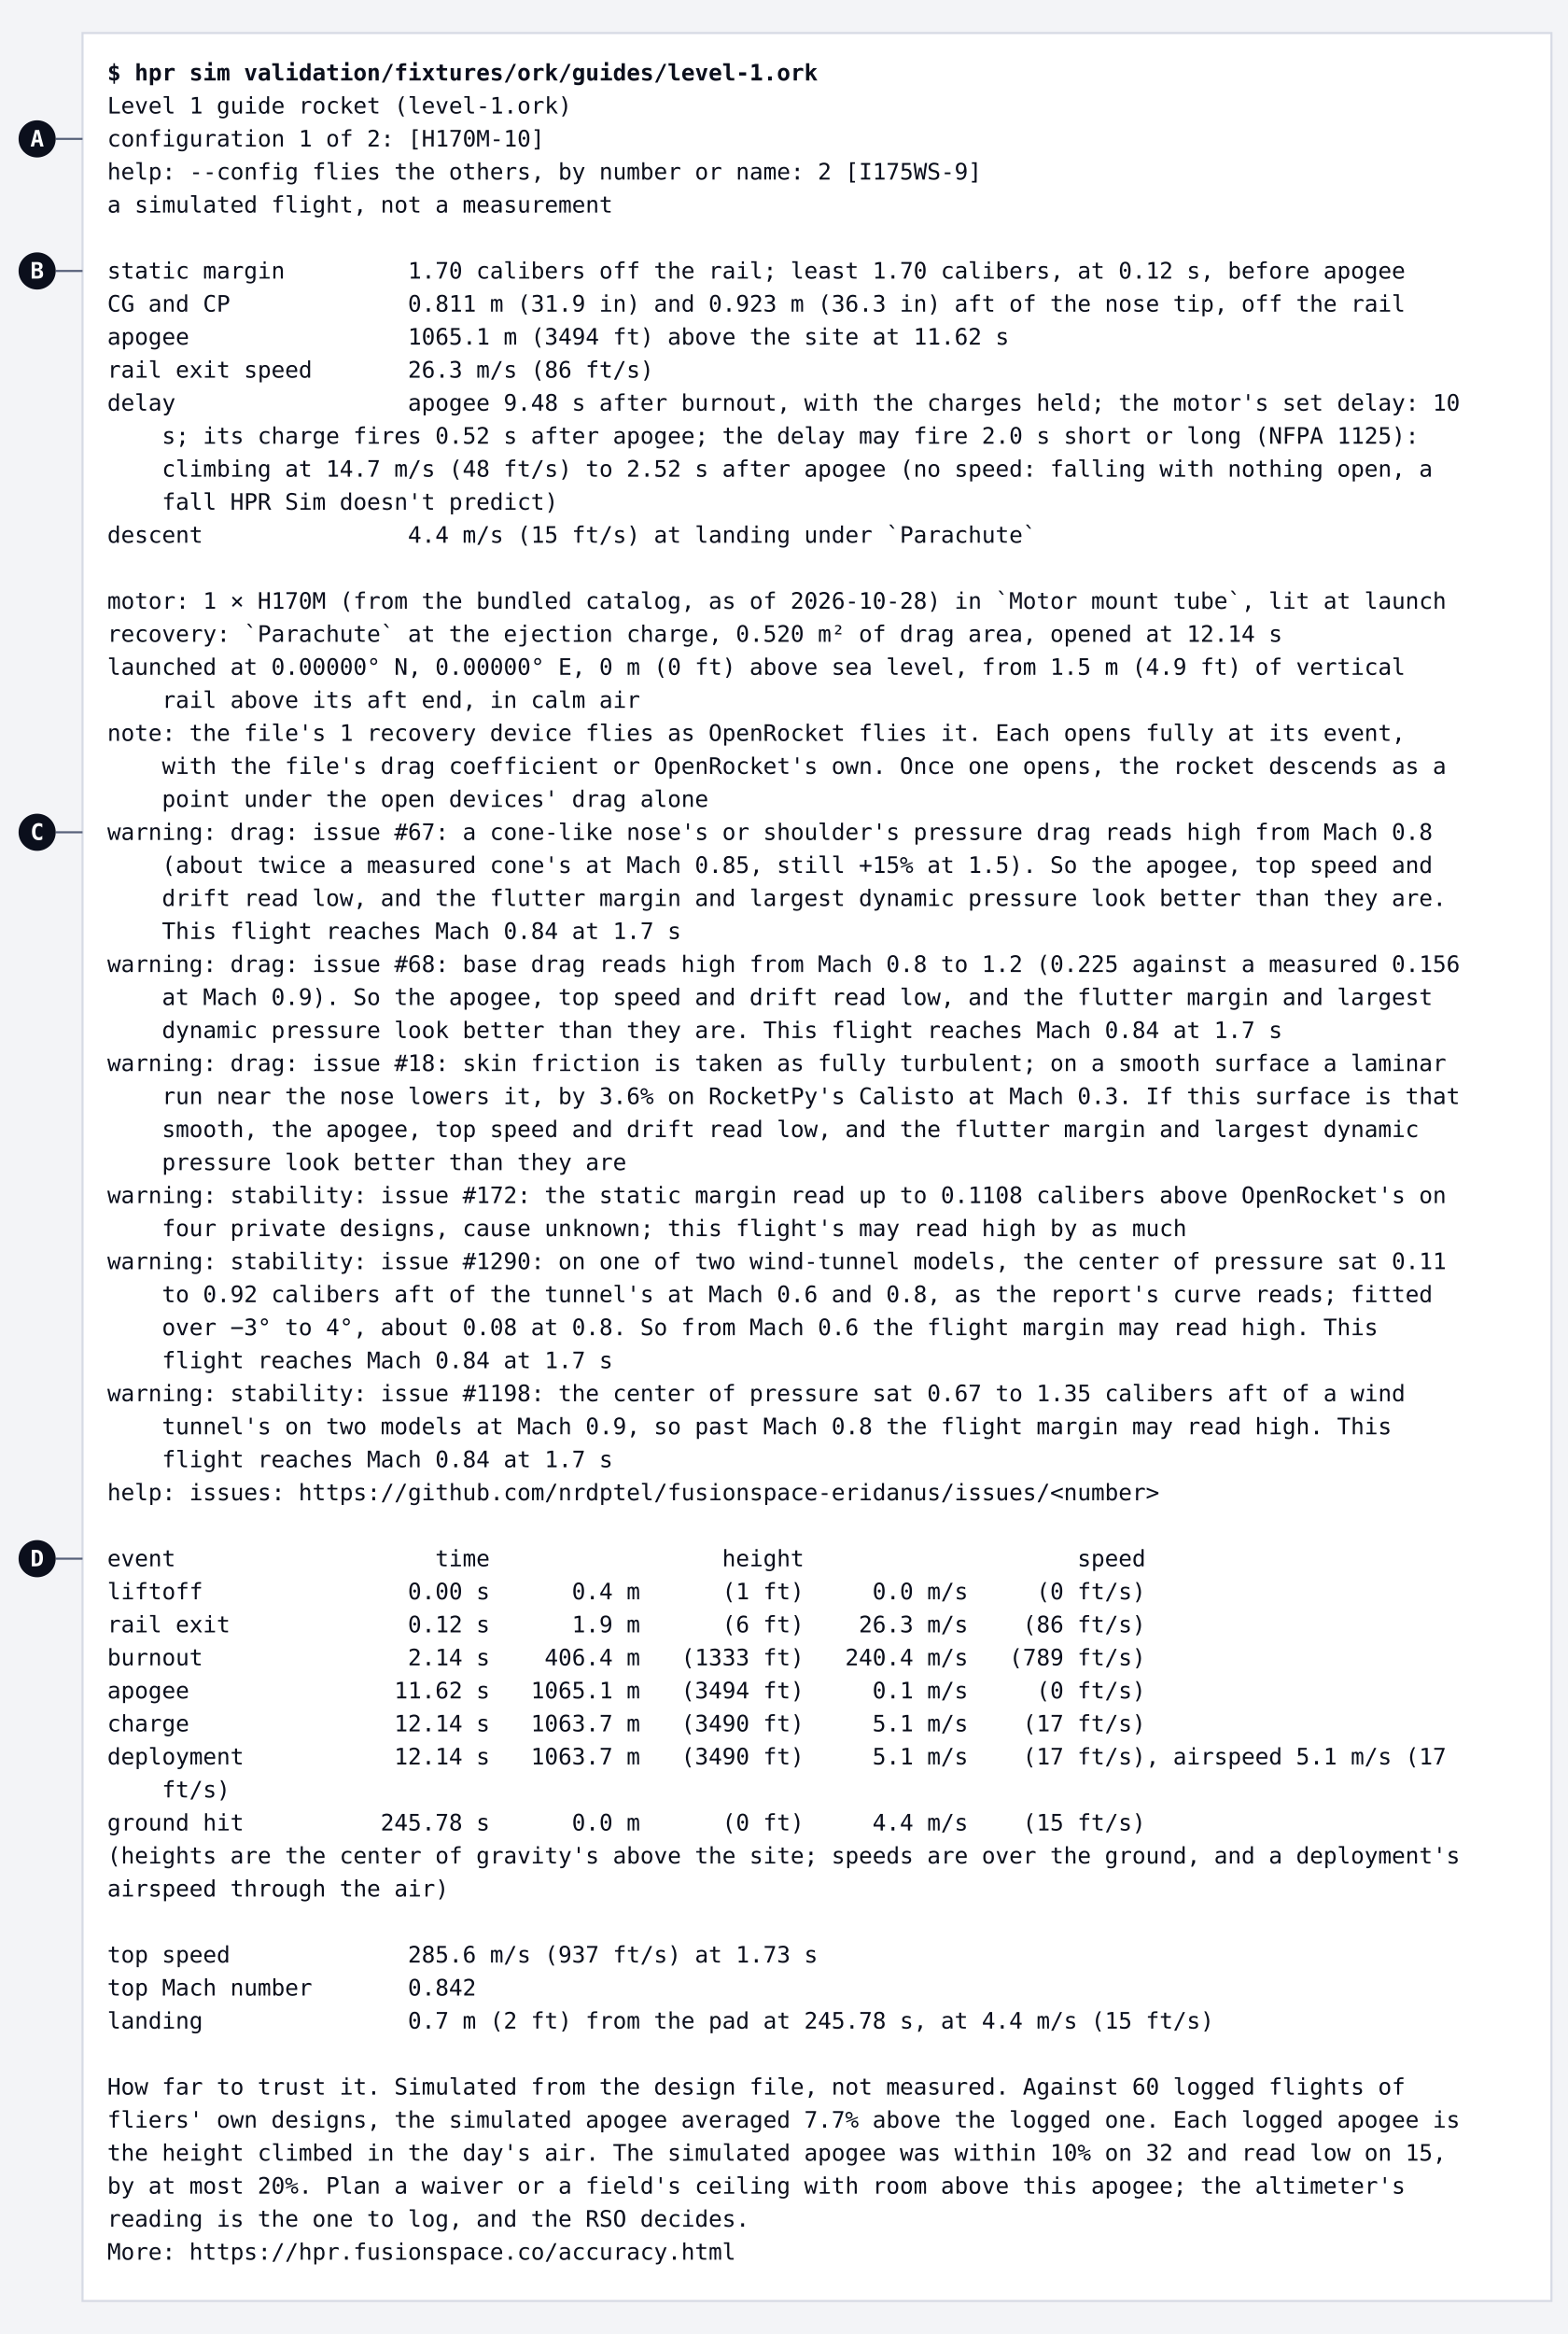
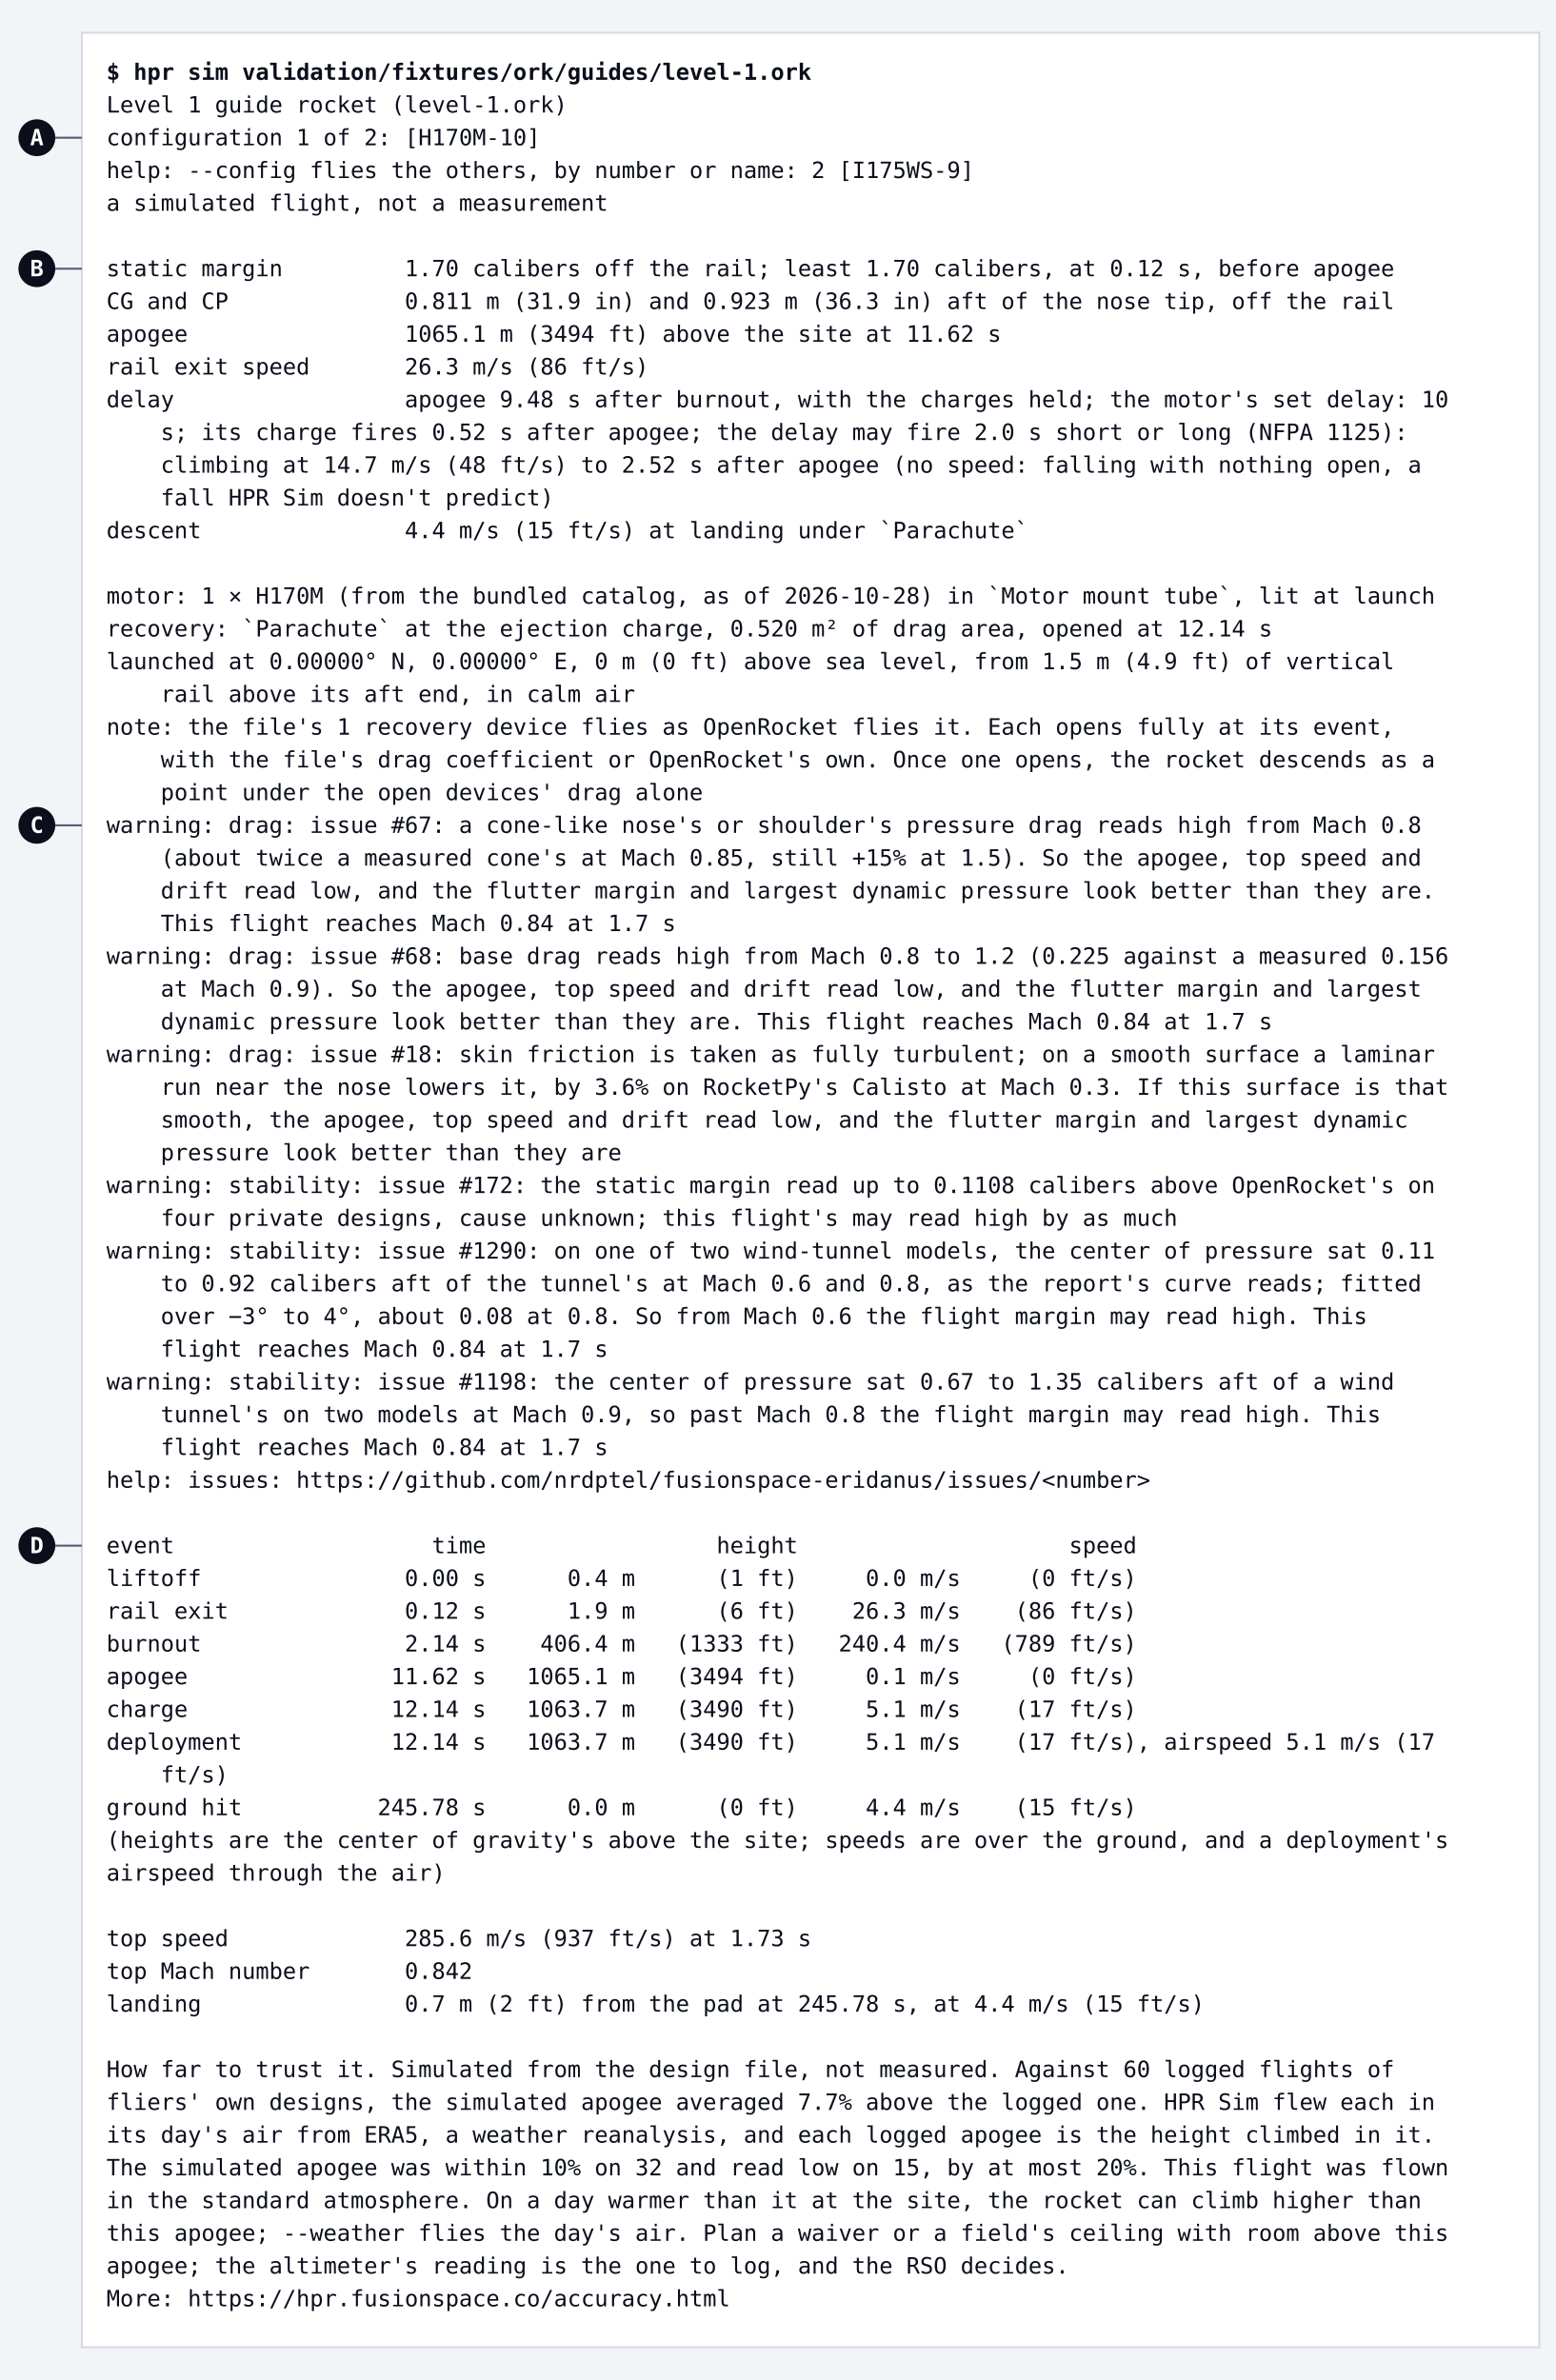
- <svg xmlns="http://www.w3.org/2000/svg" width="760" height="1131" viewBox="0 0 760 1131" font-family="'Cascadia Mono', ui-monospace, Menlo, Consolas, monospace" font-size="11" role="img" aria-labelledby="title" aria-describedby="desc">
-   <rect width="760" height="1131" fill="#F3F4F7" />
-   <rect x="40" y="16" width="712" height="1099" fill="#FFFFFF" stroke="#D6DAE4" stroke-width="1" />
+ <svg xmlns="http://www.w3.org/2000/svg" width="760" height="1163" viewBox="0 0 760 1163" font-family="'Cascadia Mono', ui-monospace, Menlo, Consolas, monospace" font-size="11" role="img" aria-labelledby="title" aria-describedby="desc">
+   <rect width="760" height="1163" fill="#F3F4F7" />
+   <rect x="40" y="16" width="712" height="1131" fill="#FFFFFF" stroke="#D6DAE4" stroke-width="1" />
  <text x="52" y="39" xml:space="preserve" font-weight="600" fill="#0B0F1C">$ hpr sim validation/fixtures/ork/guides/level-1.ork</text>
  <text x="52" y="55" xml:space="preserve" fill="#0B0F1C">Level 1 guide rocket (level-1.ork)</text>
  <text x="52" y="71" xml:space="preserve" fill="#0B0F1C">configuration 1 of 2: [H170M-10]</text>
  <text x="52" y="87" xml:space="preserve" fill="#0B0F1C">help: --config flies the others, by number or name: 2 [I175WS-9]</text>
  <text x="52" y="103" xml:space="preserve" fill="#0B0F1C">a simulated flight, not a measurement</text>
  <text x="52" y="135" xml:space="preserve" fill="#0B0F1C">static margin         1.70 calibers off the rail; least 1.70 calibers, at 0.12 s, before apogee</text>
  <text x="52" y="151" xml:space="preserve" fill="#0B0F1C">CG and CP             0.811 m (31.9 in) and 0.923 m (36.3 in) aft of the nose tip, off the rail</text>
  <text x="52" y="167" xml:space="preserve" fill="#0B0F1C">apogee                1065.1 m (3494 ft) above the site at 11.62 s</text>
  <text x="52" y="183" xml:space="preserve" fill="#0B0F1C">rail exit speed       26.3 m/s (86 ft/s)</text>
  <text x="52" y="199" xml:space="preserve" fill="#0B0F1C">delay                 apogee 9.48 s after burnout, with the charges held; the motor's set delay: 10</text>
  <text x="52" y="215" xml:space="preserve" fill="#0B0F1C">    s; its charge fires 0.52 s after apogee; the delay may fire 2.0 s short or long (NFPA 1125):</text>
  <text x="52" y="231" xml:space="preserve" fill="#0B0F1C">    climbing at 14.7 m/s (48 ft/s) to 2.52 s after apogee (no speed: falling with nothing open, a</text>
  <text x="52" y="247" xml:space="preserve" fill="#0B0F1C">    fall HPR Sim doesn't predict)</text>
  <text x="52" y="263" xml:space="preserve" fill="#0B0F1C">descent               4.4 m/s (15 ft/s) at landing under `Parachute`</text>
  <text x="52" y="295" xml:space="preserve" fill="#0B0F1C">motor: 1 × H170M (from the bundled catalog, as of 2026-10-28) in `Motor mount tube`, lit at launch</text>
  <text x="52" y="311" xml:space="preserve" fill="#0B0F1C">recovery: `Parachute` at the ejection charge, 0.520 m² of drag area, opened at 12.14 s</text>
  <text x="52" y="327" xml:space="preserve" fill="#0B0F1C">launched at 0.00000° N, 0.00000° E, 0 m (0 ft) above sea level, from 1.5 m (4.9 ft) of vertical</text>
  <text x="52" y="343" xml:space="preserve" fill="#0B0F1C">    rail above its aft end, in calm air</text>
  <text x="52" y="359" xml:space="preserve" fill="#0B0F1C">note: the file's 1 recovery device flies as OpenRocket flies it. Each opens fully at its event,</text>
  <text x="52" y="375" xml:space="preserve" fill="#0B0F1C">    with the file's drag coefficient or OpenRocket's own. Once one opens, the rocket descends as a</text>
  <text x="52" y="391" xml:space="preserve" fill="#0B0F1C">    point under the open devices' drag alone</text>
  <text x="52" y="407" xml:space="preserve" fill="#0B0F1C">warning: drag: issue #67: a cone-like nose's or shoulder's pressure drag reads high from Mach 0.8</text>
  <text x="52" y="423" xml:space="preserve" fill="#0B0F1C">    (about twice a measured cone's at Mach 0.85, still +15% at 1.5). So the apogee, top speed and</text>
  <text x="52" y="439" xml:space="preserve" fill="#0B0F1C">    drift read low, and the flutter margin and largest dynamic pressure look better than they are.</text>
  <text x="52" y="455" xml:space="preserve" fill="#0B0F1C">    This flight reaches Mach 0.84 at 1.7 s</text>
  <text x="52" y="471" xml:space="preserve" fill="#0B0F1C">warning: drag: issue #68: base drag reads high from Mach 0.8 to 1.2 (0.225 against a measured 0.156</text>
  <text x="52" y="487" xml:space="preserve" fill="#0B0F1C">    at Mach 0.9). So the apogee, top speed and drift read low, and the flutter margin and largest</text>
  <text x="52" y="503" xml:space="preserve" fill="#0B0F1C">    dynamic pressure look better than they are. This flight reaches Mach 0.84 at 1.7 s</text>
  <text x="52" y="519" xml:space="preserve" fill="#0B0F1C">warning: drag: issue #18: skin friction is taken as fully turbulent; on a smooth surface a laminar</text>
  <text x="52" y="535" xml:space="preserve" fill="#0B0F1C">    run near the nose lowers it, by 3.6% on RocketPy's Calisto at Mach 0.3. If this surface is that</text>
  <text x="52" y="551" xml:space="preserve" fill="#0B0F1C">    smooth, the apogee, top speed and drift read low, and the flutter margin and largest dynamic</text>
  <text x="52" y="567" xml:space="preserve" fill="#0B0F1C">    pressure look better than they are</text>
  <text x="52" y="583" xml:space="preserve" fill="#0B0F1C">warning: stability: issue #172: the static margin read up to 0.1108 calibers above OpenRocket's on</text>
  <text x="52" y="599" xml:space="preserve" fill="#0B0F1C">    four private designs, cause unknown; this flight's may read high by as much</text>
  <text x="52" y="615" xml:space="preserve" fill="#0B0F1C">warning: stability: issue #1290: on one of two wind-tunnel models, the center of pressure sat 0.11</text>
  <text x="52" y="631" xml:space="preserve" fill="#0B0F1C">    to 0.92 calibers aft of the tunnel's at Mach 0.6 and 0.8, as the report's curve reads; fitted</text>
  <text x="52" y="647" xml:space="preserve" fill="#0B0F1C">    over −3° to 4°, about 0.08 at 0.8. So from Mach 0.6 the flight margin may read high. This</text>
  <text x="52" y="663" xml:space="preserve" fill="#0B0F1C">    flight reaches Mach 0.84 at 1.7 s</text>
  <text x="52" y="679" xml:space="preserve" fill="#0B0F1C">warning: stability: issue #1198: the center of pressure sat 0.67 to 1.35 calibers aft of a wind</text>
  <text x="52" y="695" xml:space="preserve" fill="#0B0F1C">    tunnel's on two models at Mach 0.9, so past Mach 0.8 the flight margin may read high. This</text>
  <text x="52" y="711" xml:space="preserve" fill="#0B0F1C">    flight reaches Mach 0.84 at 1.7 s</text>
  <text x="52" y="727" xml:space="preserve" fill="#0B0F1C">help: issues: https://github.com/nrdptel/fusionspace-eridanus/issues/&lt;number&gt;</text>
  <text x="52" y="759" xml:space="preserve" fill="#0B0F1C">event                   time                 height                    speed</text>
  <text x="52" y="775" xml:space="preserve" fill="#0B0F1C">liftoff               0.00 s      0.4 m      (1 ft)     0.0 m/s     (0 ft/s)</text>
  <text x="52" y="791" xml:space="preserve" fill="#0B0F1C">rail exit             0.12 s      1.9 m      (6 ft)    26.3 m/s    (86 ft/s)</text>
  <text x="52" y="807" xml:space="preserve" fill="#0B0F1C">burnout               2.14 s    406.4 m   (1333 ft)   240.4 m/s   (789 ft/s)</text>
  <text x="52" y="823" xml:space="preserve" fill="#0B0F1C">apogee               11.62 s   1065.1 m   (3494 ft)     0.1 m/s     (0 ft/s)</text>
  <text x="52" y="839" xml:space="preserve" fill="#0B0F1C">charge               12.14 s   1063.7 m   (3490 ft)     5.1 m/s    (17 ft/s)</text>
  <text x="52" y="855" xml:space="preserve" fill="#0B0F1C">deployment           12.14 s   1063.7 m   (3490 ft)     5.1 m/s    (17 ft/s), airspeed 5.1 m/s (17</text>
  <text x="52" y="871" xml:space="preserve" fill="#0B0F1C">    ft/s)</text>
  <text x="52" y="887" xml:space="preserve" fill="#0B0F1C">ground hit          245.78 s      0.0 m      (0 ft)     4.4 m/s    (15 ft/s)</text>
  <text x="52" y="903" xml:space="preserve" fill="#0B0F1C">(heights are the center of gravity's above the site; speeds are over the ground, and a deployment's</text>
  <text x="52" y="919" xml:space="preserve" fill="#0B0F1C">airspeed through the air)</text>
  <text x="52" y="951" xml:space="preserve" fill="#0B0F1C">top speed             285.6 m/s (937 ft/s) at 1.73 s</text>
  <text x="52" y="967" xml:space="preserve" fill="#0B0F1C">top Mach number       0.842</text>
  <text x="52" y="983" xml:space="preserve" fill="#0B0F1C">landing               0.7 m (2 ft) from the pad at 245.78 s, at 4.4 m/s (15 ft/s)</text>
  <text x="52" y="1015" xml:space="preserve" fill="#0B0F1C">How far to trust it. Simulated from the design file, not measured. Against 60 logged flights of</text>
-   <text x="52" y="1031" xml:space="preserve" fill="#0B0F1C">fliers' own designs, the simulated apogee averaged 7.7% above the logged one. Each logged apogee is</text>
-   <text x="52" y="1047" xml:space="preserve" fill="#0B0F1C">the height climbed in the day's air. The simulated apogee was within 10% on 32 and read low on 15,</text>
-   <text x="52" y="1063" xml:space="preserve" fill="#0B0F1C">by at most 20%. Plan a waiver or a field's ceiling with room above this apogee; the altimeter's</text>
-   <text x="52" y="1079" xml:space="preserve" fill="#0B0F1C">reading is the one to log, and the RSO decides.</text>
-   <text x="52" y="1095" xml:space="preserve" fill="#0B0F1C">More: https://hpr.fusionspace.co/accuracy.html</text>
+   <text x="52" y="1031" xml:space="preserve" fill="#0B0F1C">fliers' own designs, the simulated apogee averaged 7.7% above the logged one. HPR Sim flew each in</text>
+   <text x="52" y="1047" xml:space="preserve" fill="#0B0F1C">its day's air from ERA5, a weather reanalysis, and each logged apogee is the height climbed in it.</text>
+   <text x="52" y="1063" xml:space="preserve" fill="#0B0F1C">The simulated apogee was within 10% on 32 and read low on 15, by at most 20%. This flight was flown</text>
+   <text x="52" y="1079" xml:space="preserve" fill="#0B0F1C">in the standard atmosphere. On a day warmer than it at the site, the rocket can climb higher than</text>
+   <text x="52" y="1095" xml:space="preserve" fill="#0B0F1C">this apogee; --weather flies the day's air. Plan a waiver or a field's ceiling with room above this</text>
+   <text x="52" y="1111" xml:space="preserve" fill="#0B0F1C">apogee; the altimeter's reading is the one to log, and the RSO decides.</text>
+   <text x="52" y="1127" xml:space="preserve" fill="#0B0F1C">More: https://hpr.fusionspace.co/accuracy.html</text>
  <line x1="27" y1="67.3" x2="40" y2="67.3" stroke="#566079" stroke-width="1" />
  <circle cx="18" cy="67.3" r="9" fill="#0B0F1C" />
  <text x="18" y="71.0" text-anchor="middle" font-weight="600" fill="#FFFFFF">A</text>
  <line x1="27" y1="131.3" x2="40" y2="131.3" stroke="#566079" stroke-width="1" />
  <circle cx="18" cy="131.3" r="9" fill="#0B0F1C" />
  <text x="18" y="135.0" text-anchor="middle" font-weight="600" fill="#FFFFFF">B</text>
  <line x1="27" y1="403.3" x2="40" y2="403.3" stroke="#566079" stroke-width="1" />
  <circle cx="18" cy="403.3" r="9" fill="#0B0F1C" />
  <text x="18" y="407.0" text-anchor="middle" font-weight="600" fill="#FFFFFF">C</text>
  <line x1="27" y1="755.3" x2="40" y2="755.3" stroke="#566079" stroke-width="1" />
  <circle cx="18" cy="755.3" r="9" fill="#0B0F1C" />
  <text x="18" y="759.0" text-anchor="middle" font-weight="600" fill="#FFFFFF">D</text>
</svg>
